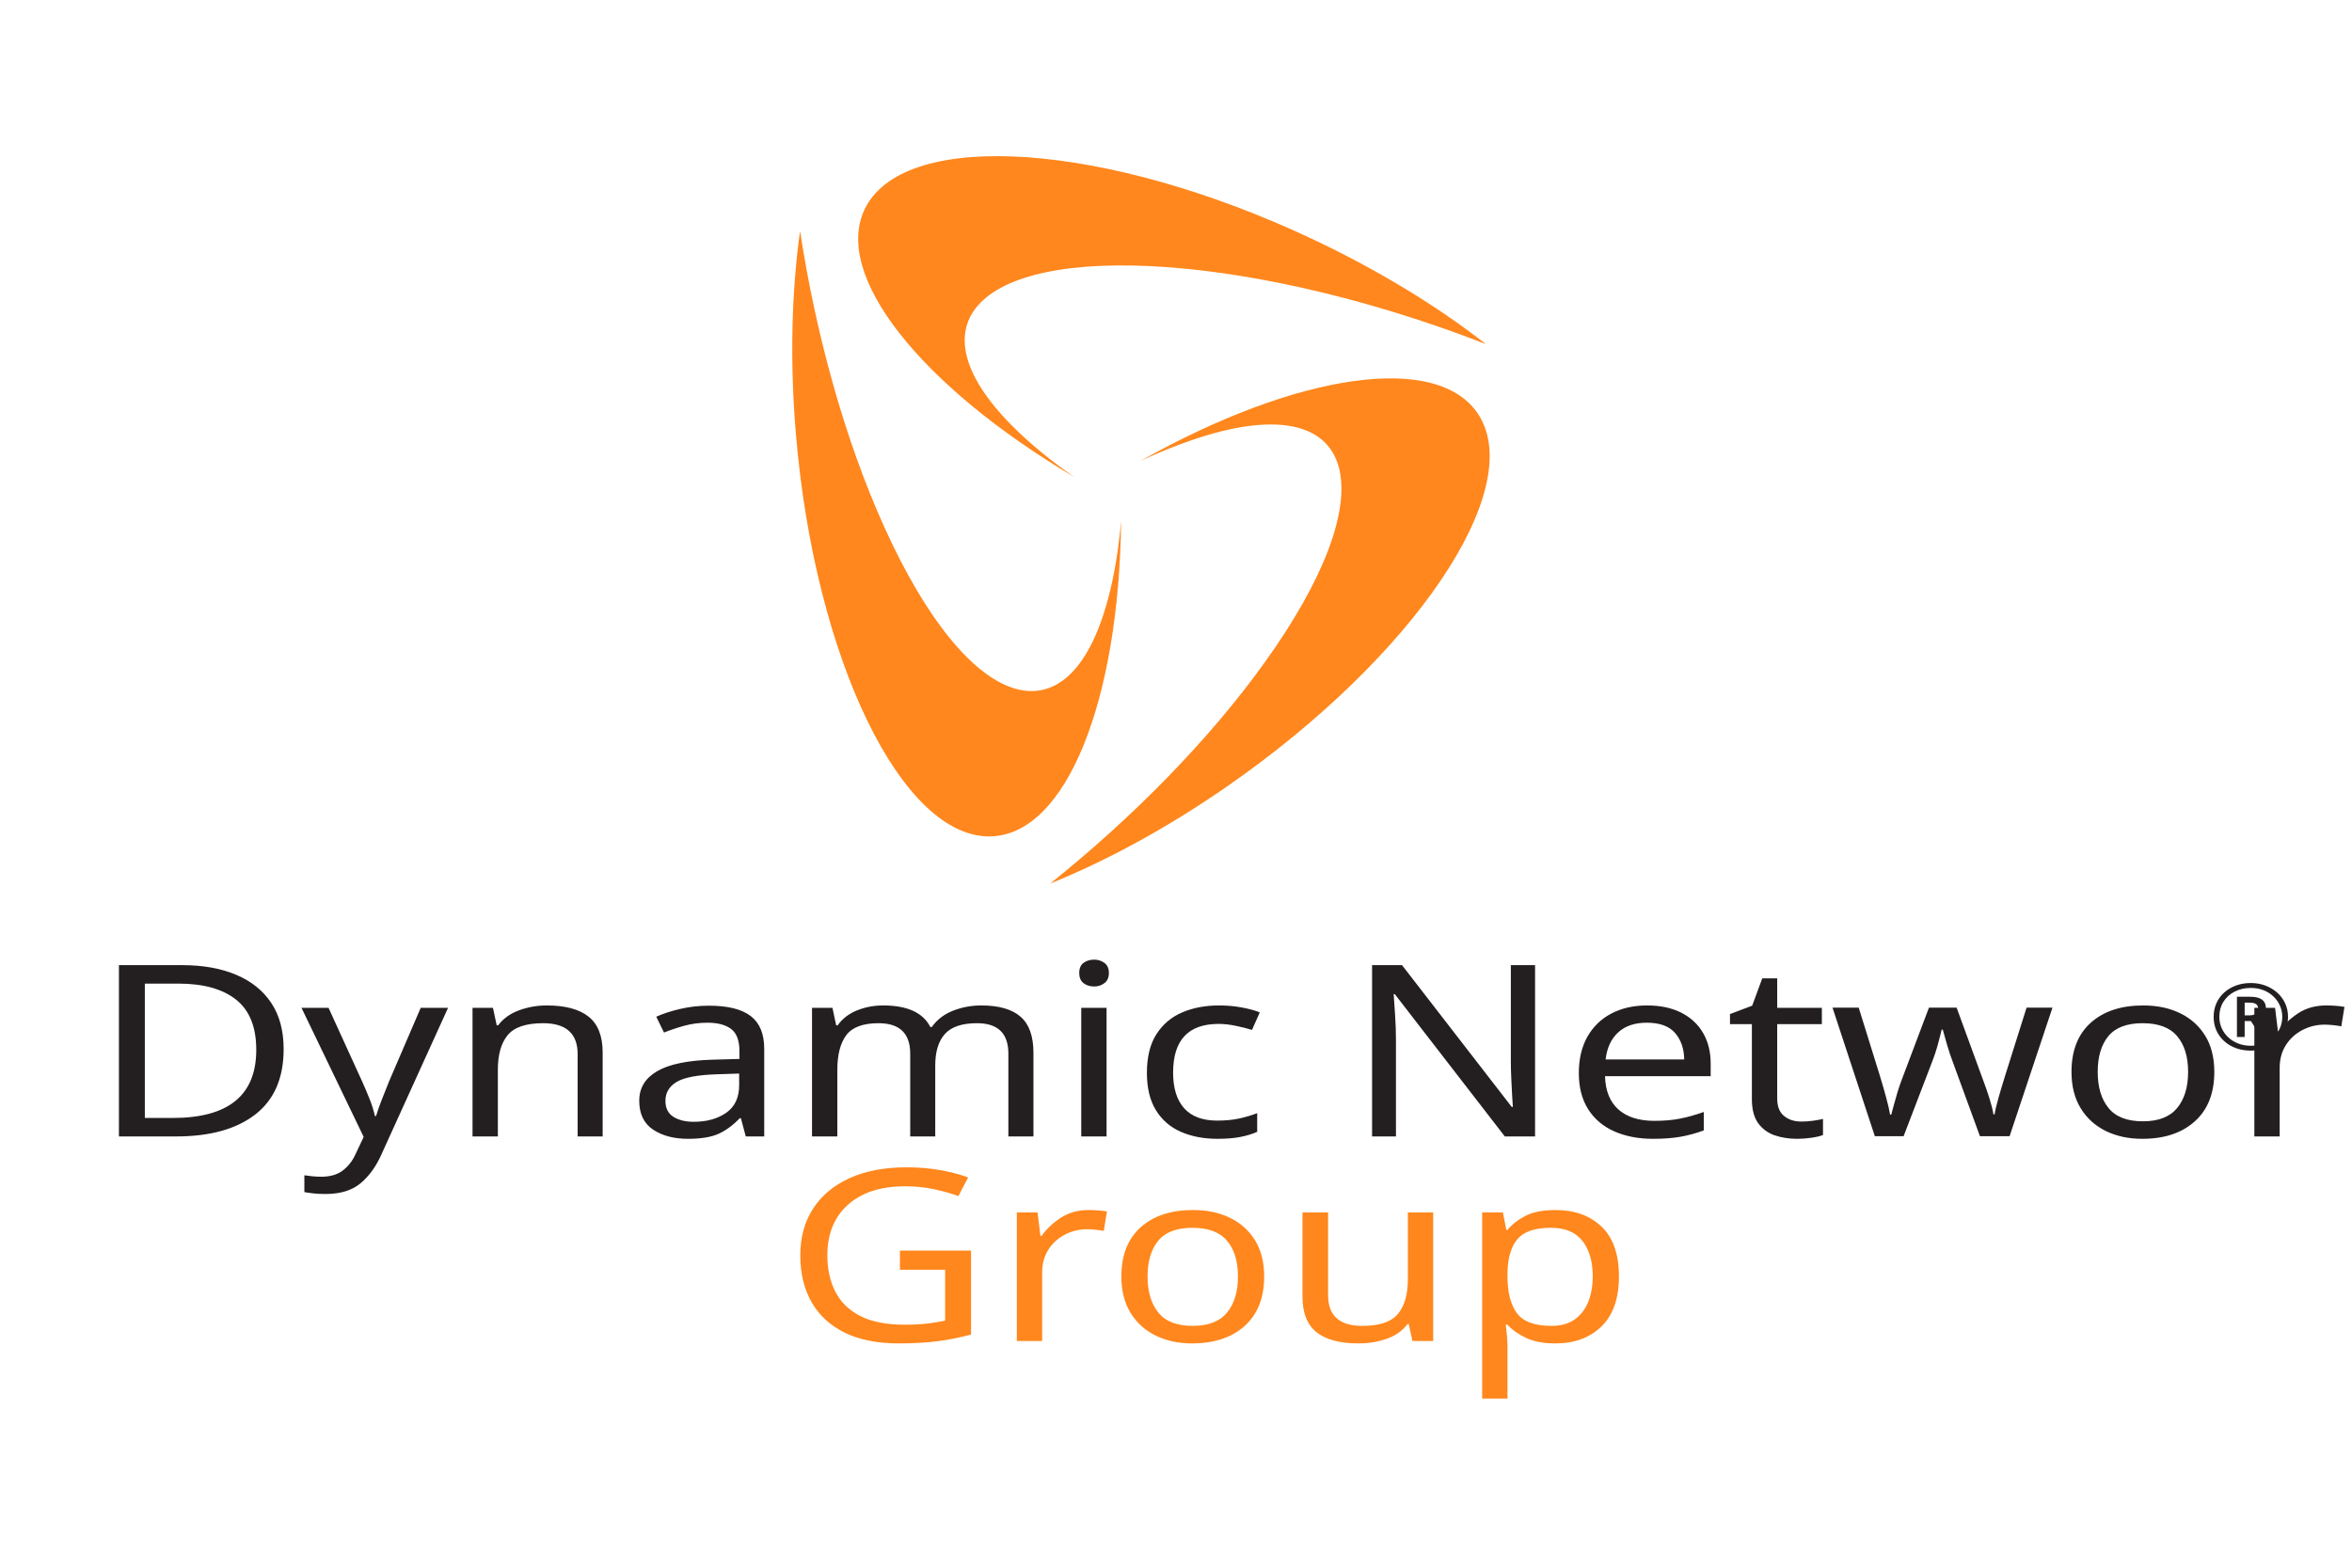
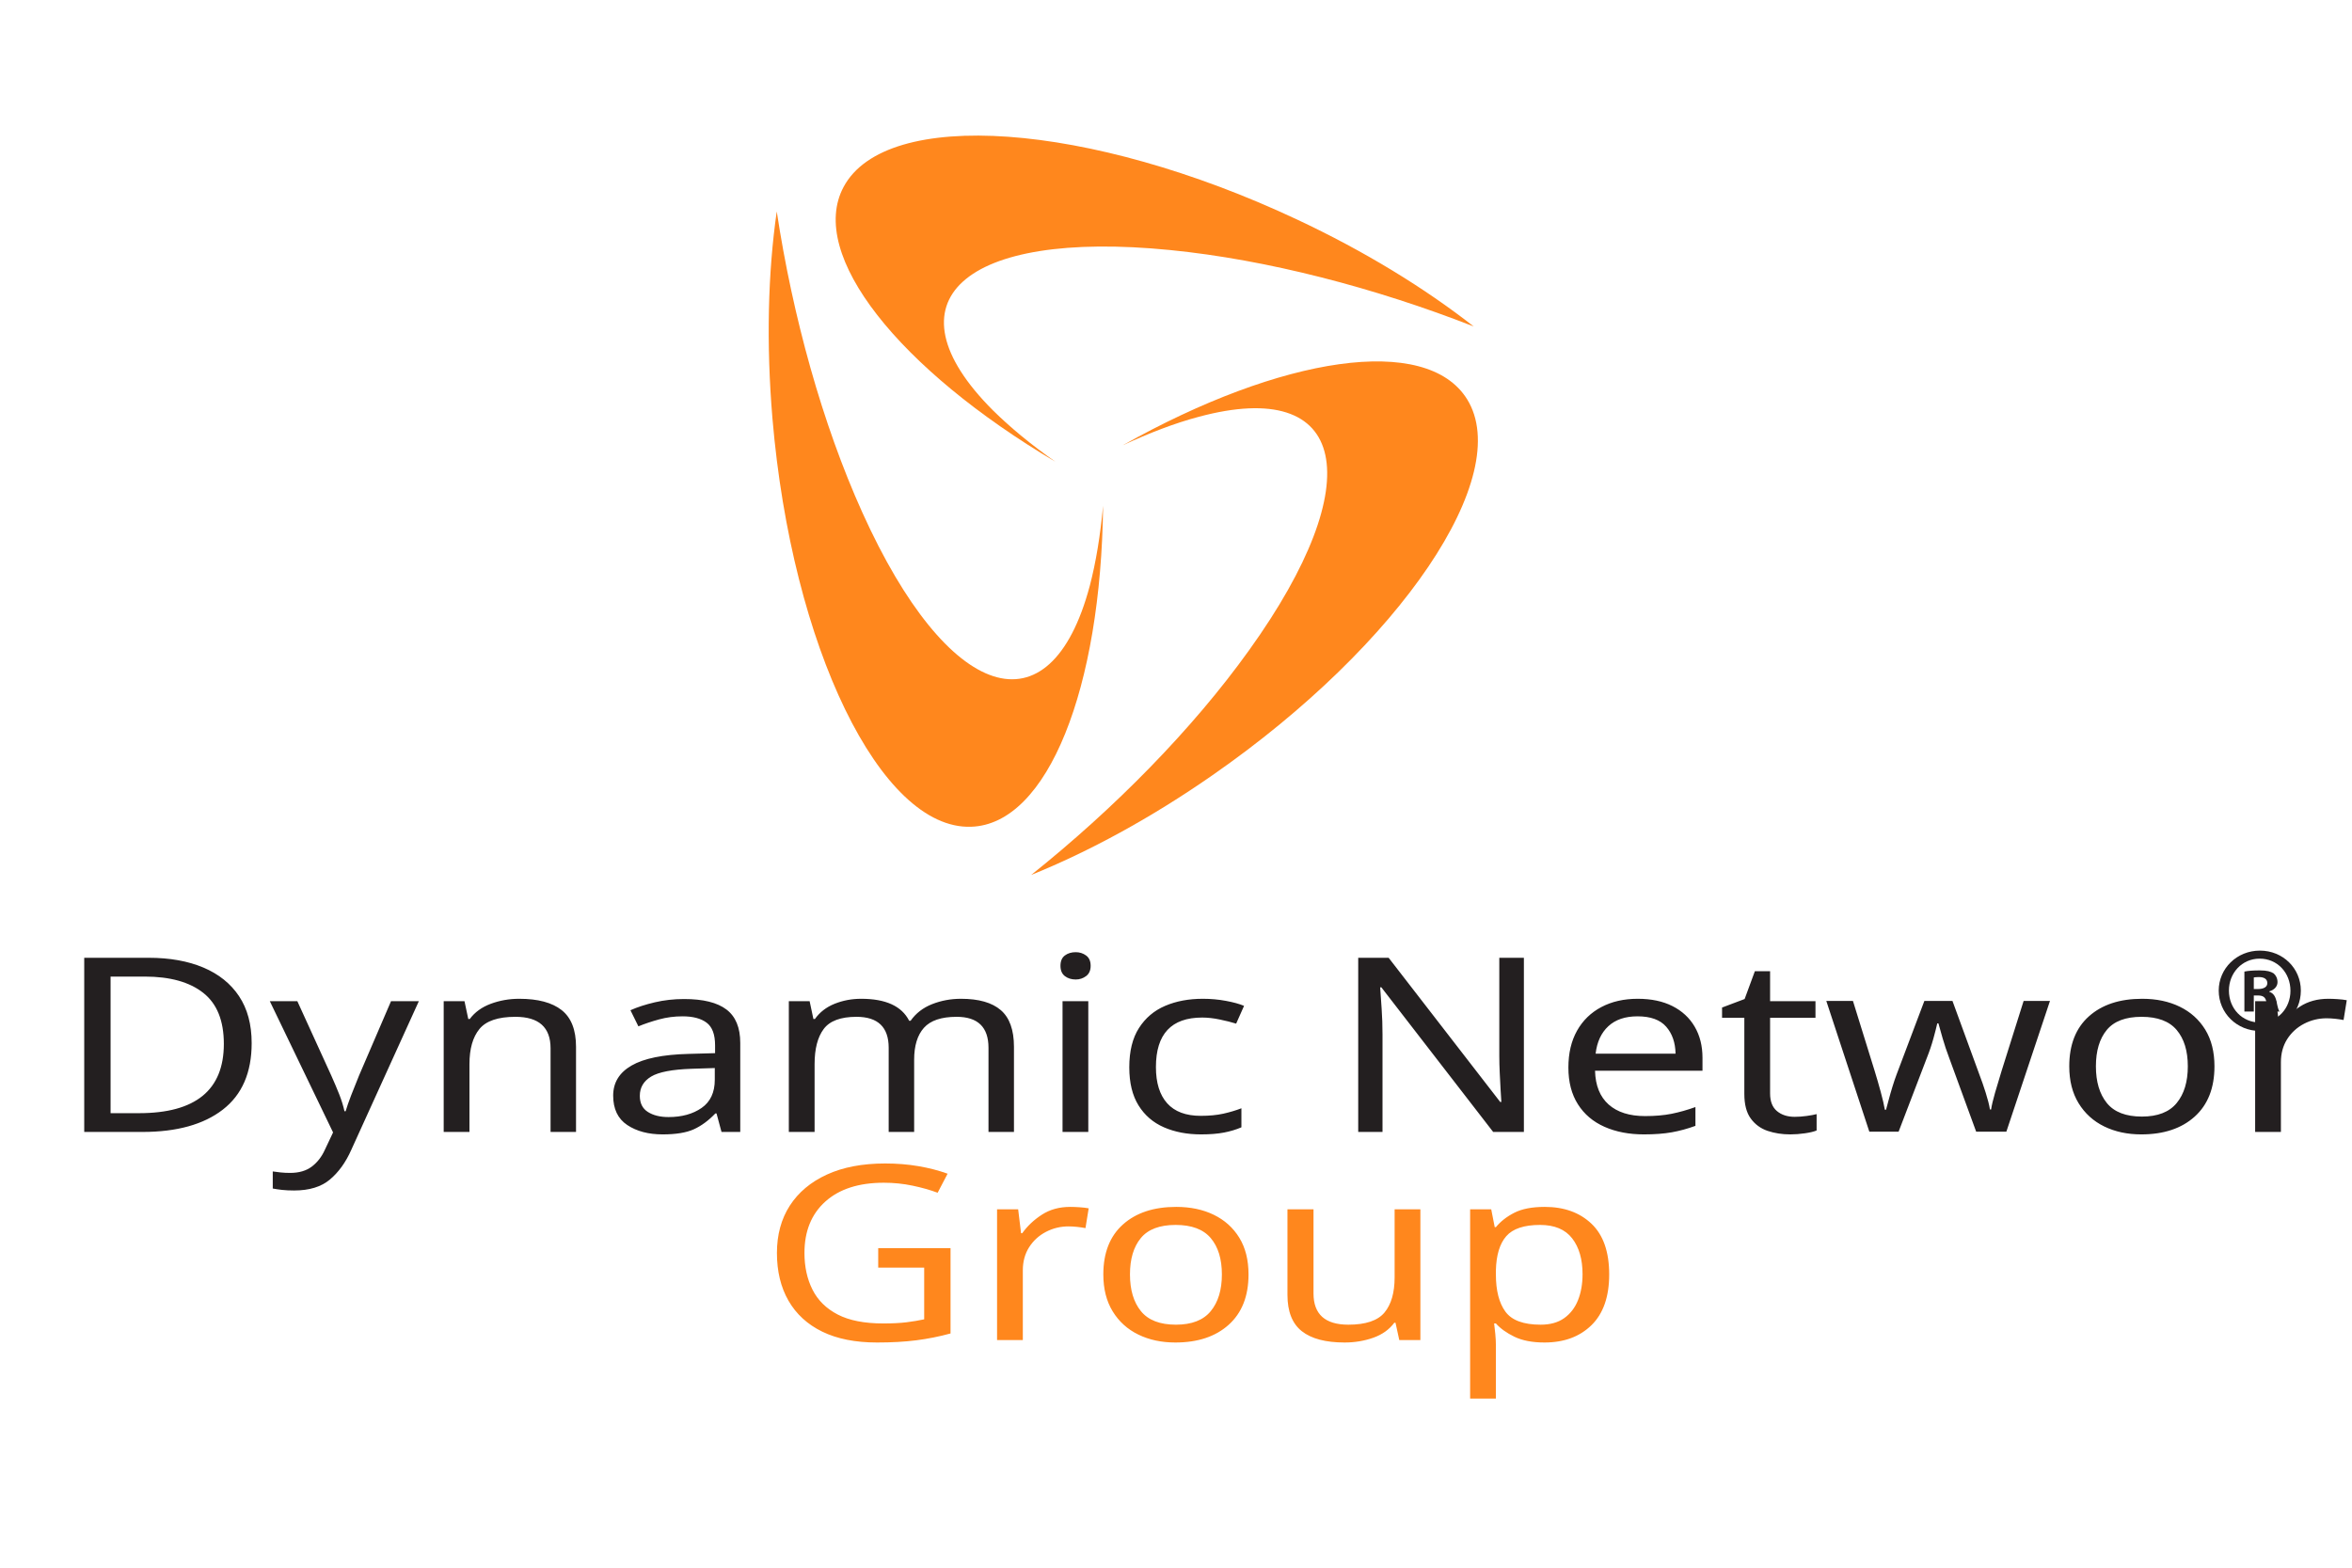
<svg xmlns="http://www.w3.org/2000/svg" version="1.1" id="Layer_1" x="0px" y="0px" viewBox="0 0 1200 800" style="enable-background:new 0 0 1200 800;" xml:space="preserve">
  <style type="text/css">
	.st0{fill:#FF871D;}
- 	.st1{fill-rule:evenodd;clip-rule:evenodd;fill:none;}
- 	.st2{fill:#231F20;}
+ 	.st1{fill:#231F20;}
+ 	.st2{fill-rule:evenodd;clip-rule:evenodd;fill:none;}
	.st3{font-family:'EurostileRegular';}
- 	.st4{font-size:122.427px;}
- 	.st5{font-family:'EurostileBold';}
- 	.st6{font-size:47px;}
+ 	.st4{font-size:124.463px;}
</style>
  <g>
    <g>
-       <path class="st0" d="M581.9,235.2c79.6-44.8,152.3-56,172.7-23.2c23.9,38.5-33.3,123-127.8,188.8c-31,21.6-62.3,38.5-91,50.1    c41.5-33.2,80.9-73,109.4-112.8c60.9-84.8,49.6-137.3-25.2-117.2C608.1,224.2,595.3,229,581.9,235.2z" />
-       <path class="st0" d="M548.2,243.5c-78.5-46.5-124.6-103.9-106.4-138c21.4-40,123.2-32.7,227.4,16.3c34.2,16.1,64.5,34.7,88.9,53.8    c-49.5-19.3-103.6-33.5-152.4-38.4c-103.9-10.3-143.7,25.7-88.9,80.5C525.5,226.4,536.1,235.1,548.2,243.5z" />
-       <path class="st0" d="M572,265.7c-1,91.3-27.7,159.9-66.3,161.1c-45.3,1.5-89.9-90.3-99.6-205c-3.2-37.7-2.2-73.2,2.1-103.9    c8,52.5,22.8,106.5,43,151.1c43,95.1,94.1,111.6,114.1,36.7C568.5,293.9,570.7,280.4,572,265.7z" />
+       <path class="st0" d="M572.9,227.2c80.9-45.5,154.8-56.9,175.6-23.5c24.3,39.1-33.8,125.1-129.9,191.9    c-31.6,22-63.3,39.1-92.5,50.9c42.2-33.7,82.2-74.2,111.2-114.7c61.9-86.2,50.4-139.6-25.7-119.1    C599.5,215.9,586.5,220.9,572.9,227.2z" />
+       <path class="st0" d="M538.6,235.7C458.7,188.4,411.9,130,430.4,95.4c21.7-40.6,125.2-33.2,231.1,16.5    c34.8,16.3,65.5,35.2,90.4,54.7c-50.3-19.7-105.4-34.1-154.9-39c-105.6-10.5-146.1,26.1-90.4,81.8    C515.5,218.2,526.3,227.1,538.6,235.7z" />
+       <path class="st0" d="M562.8,258.1c-1,92.8-28.1,162.6-67.4,163.8c-46.1,1.5-91.4-91.8-101.3-208.4c-3.2-38.3-2.3-74.4,2.2-105.6    c8.1,53.4,23.2,108.3,43.7,153.7c43.7,96.7,95.7,113.4,116,37.4C559.2,286.8,561.4,273.1,562.8,258.1z" />
    </g>
-     <rect x="45.1" y="487.3" class="st1" width="1081.8" height="233" />
-     <text transform="matrix(1.2 0 0 1 46.4279 579.9277)">
-       <tspan x="0" y="0" class="st2 st3 st4">Dynamic Network</tspan>
-       <tspan x="294.1" y="104.4" class="st0 st3 st4">Group</tspan>
+     <g>
+       <path class="st1" d="M1173.9,505.5c0,11.6-9.1,20.6-20.9,20.6c-11.7,0-21-9.1-21-20.6c0-11.3,9.3-20.4,21-20.4    C1164.8,485.1,1173.9,494.2,1173.9,505.5z M1137.2,505.5c0,9.1,6.7,16.3,15.9,16.3c8.9,0,15.5-7.2,15.5-16.2    c0-9.1-6.6-16.4-15.7-16.4S1137.2,496.6,1137.2,505.5z M1149.8,516.2h-4.7v-20.4c1.9-0.4,4.5-0.6,7.8-0.6c3.9,0,5.6,0.6,7.1,1.5    c1.1,0.9,2,2.5,2,4.5c0,2.2-1.7,4-4.2,4.7v0.2c2,0.7,3.1,2.2,3.7,5c0.6,3.1,1,4.3,1.5,5.1h-5.1c-0.6-0.7-1-2.6-1.6-5    c-0.4-2.2-1.6-3.2-4.2-3.2h-2.2V516.2z M1149.9,504.7h2.2c2.6,0,4.7-0.9,4.7-3c0-1.9-1.4-3.1-4.3-3.1c-1.2,0-2.1,0.1-2.6,0.2    V504.7z" />
+     </g>
+     <rect x="27.1" y="483.4" class="st2" width="1099.8" height="236.8" />
+     <text transform="matrix(1.2 0 0 1 28.4816 577.6375)">
+       <tspan x="0" y="0" class="st1 st3 st4">Dynamic Network</tspan>
+       <tspan x="299" y="106.2" class="st0 st3 st4">Group</tspan>
    </text>
-     <g>
-       <text transform="matrix(1.1 0 0 1 1126.882 535.6729)" class="st2 st5 st6">®</text>
-     </g>
  </g>
</svg>
